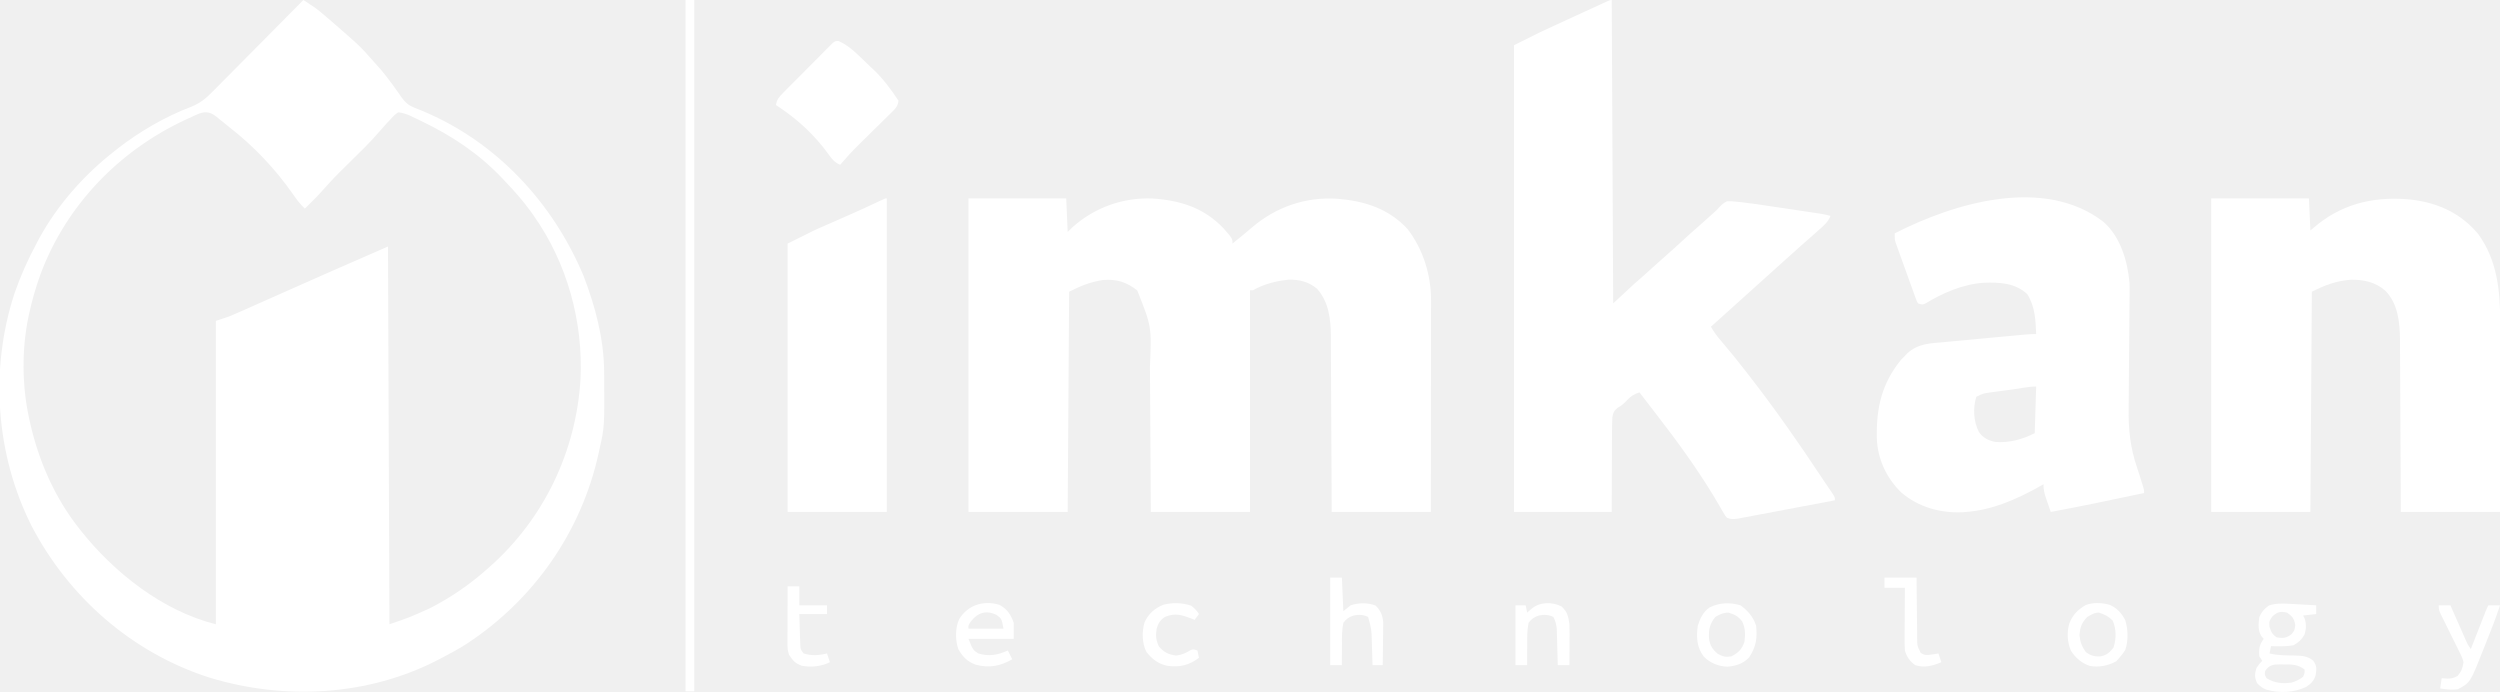
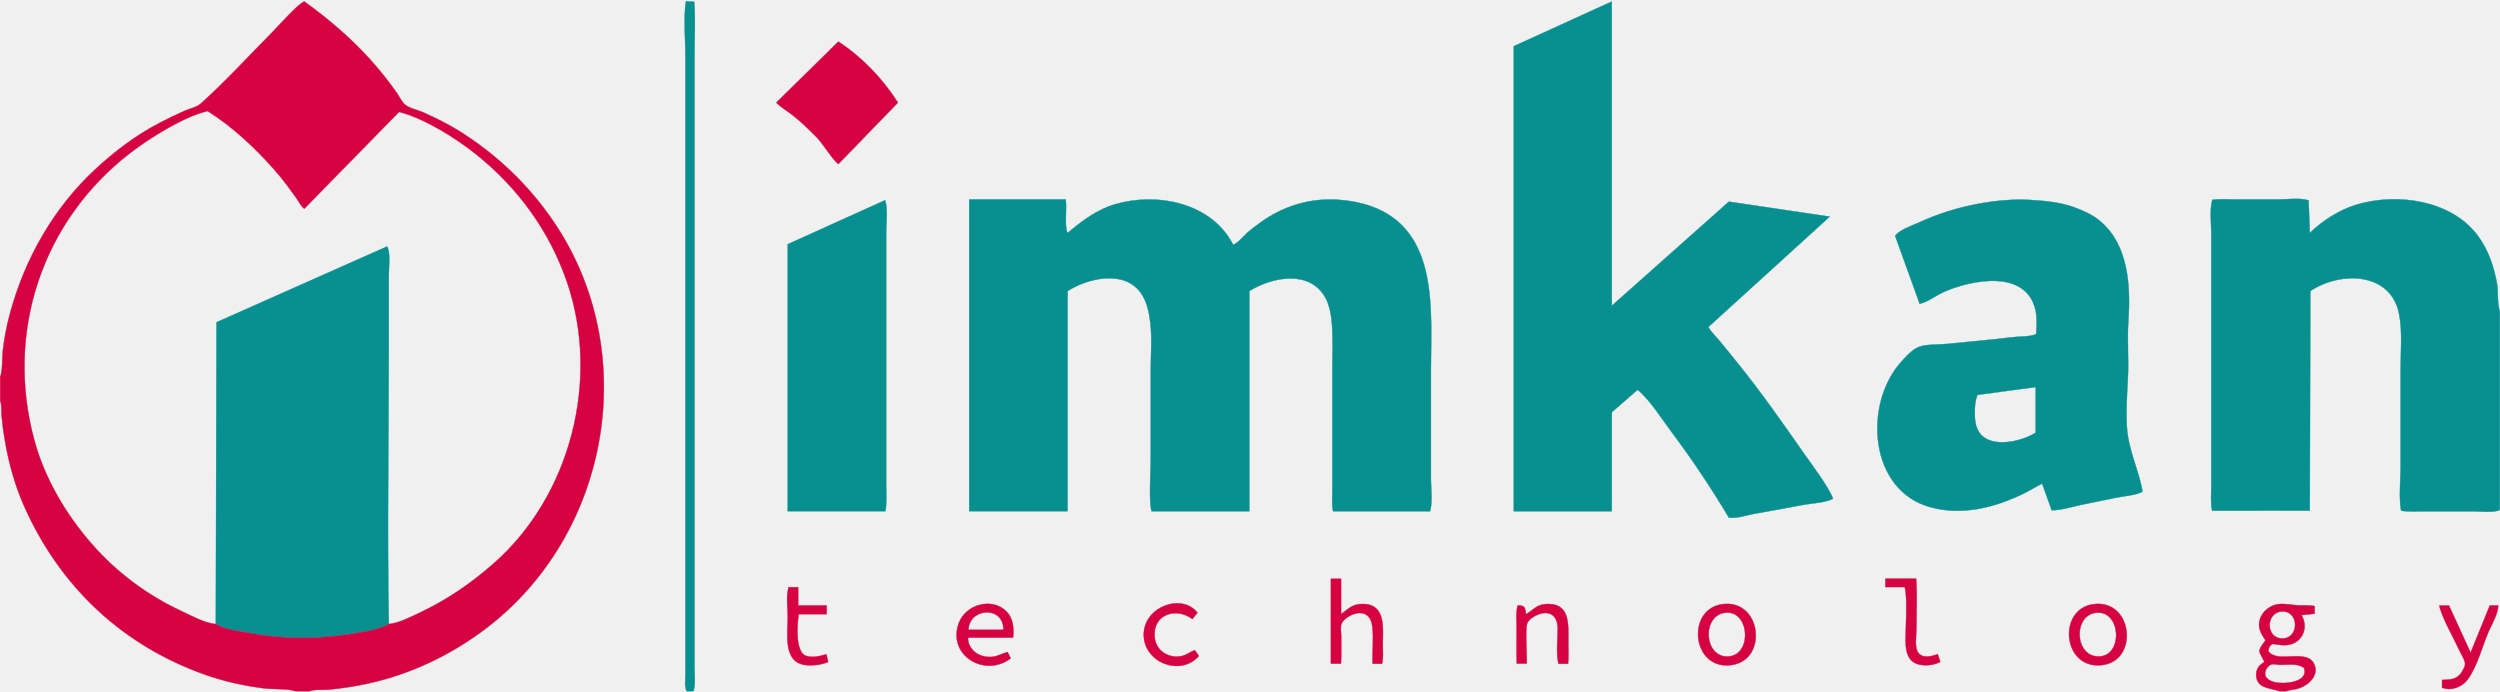
- <svg xmlns="http://www.w3.org/2000/svg" version="1.1" width="1714" height="474">
-   <path d="M0 0 C1.43 0.94 2.86 1.88 4.28 2.83 C5.08 3.35 5.88 3.88 6.7 4.42 C9.83 6.57 12.7 8.94 15.56 11.44 C16.4 12.15 16.4 12.15 17.25 12.89 C18.84 14.25 20.42 15.63 22 17 C22.75 17.64 23.49 18.29 24.26 18.95 C26.18 20.62 28.09 22.31 30 24 C30.81 24.71 31.62 25.42 32.46 26.14 C37.04 30.18 41.32 34.26 45.25 38.94 C46.45 40.36 47.7 41.74 48.97 43.09 C54.79 49.26 59.69 55.92 64.57 62.84 C65.37 63.97 65.37 63.97 66.18 65.12 C66.65 65.8 67.12 66.47 67.61 67.17 C70.16 70.53 72.27 72.33 76.22 73.88 C77.48 74.38 77.48 74.38 78.77 74.9 C79.67 75.27 80.57 75.63 81.5 76 C132.19 97.06 171.13 138.96 192.12 189.25 C200.17 210.1 206.08 232.56 206.2 255.01 C206.21 255.85 206.22 256.7 206.22 257.56 C206.45 292.64 206.45 292.64 203 308 C202.81 308.88 202.62 309.76 202.43 310.67 C190.58 364.9 157.48 411.9 111 442 C105.8 445.25 100.45 448.18 95 451 C94.29 451.37 93.58 451.74 92.85 452.13 C44.54 477.26 -12.7 480.31 -64.43 464.55 C-117.38 447.6 -160.92 409.46 -186.48 360.32 C-210.97 311.46 -215.07 253.04 -198.07 201.17 C-193.98 189.32 -188.94 178.03 -183 167 C-182.39 165.83 -181.77 164.67 -181.14 163.46 C-168.69 140.65 -150.41 119.95 -130 104 C-129.1 103.28 -128.2 102.56 -127.27 101.82 C-112.11 90.06 -94.99 80.1 -77.03 73.25 C-71.02 70.84 -67.04 67.73 -62.55 63.12 C-61.53 62.1 -61.53 62.1 -60.48 61.05 C-58.24 58.81 -56.03 56.55 -53.81 54.3 C-52.25 52.73 -50.7 51.17 -49.14 49.61 C-45.06 45.51 -40.99 41.39 -36.93 37.28 C-32.78 33.07 -28.61 28.88 -24.44 24.69 C-16.28 16.47 -8.14 8.24 0 0 Z M-73.3 78.65 C-74.1 79.01 -74.91 79.37 -75.74 79.74 C-77.01 80.33 -77.01 80.33 -78.31 80.94 C-79.2 81.35 -80.09 81.75 -81 82.17 C-126.52 103.41 -162.62 140.81 -180.25 188.06 C-183.43 196.9 -186.02 205.81 -188 215 C-188.16 215.74 -188.33 216.49 -188.5 217.25 C-193.17 239.54 -192.92 264.79 -188 287 C-187.8 287.91 -187.6 288.82 -187.4 289.76 C-181.53 315.84 -170.61 340.92 -154 362 C-153.59 362.53 -153.17 363.05 -152.75 363.6 C-129.75 392.61 -96.61 418.85 -60 428 C-60 359.36 -60 290.72 -60 220 C-57.03 219.01 -54.06 218.02 -51 217 C-48.05 215.77 -45.14 214.52 -42.23 213.22 C-41.4 212.85 -40.58 212.49 -39.73 212.11 C-37.02 210.91 -34.32 209.71 -31.62 208.5 C-29.72 207.65 -27.82 206.81 -25.91 205.96 C-21.94 204.2 -17.98 202.44 -14.01 200.67 C-5.33 196.81 3.35 192.97 12.04 189.14 C14.65 187.98 17.26 186.83 19.87 185.67 C32.56 180.06 45.28 174.53 58 169 C58.33 254.47 58.66 339.94 59 428 C72.79 423.27 72.79 423.27 85.94 417.38 C86.76 416.96 87.59 416.54 88.44 416.11 C101.59 409.26 113.88 400.8 125 391 C125.97 390.15 126.94 389.3 127.95 388.42 C164.98 355.52 187.01 309.42 190 260 C191.9 220.54 180.82 180.35 158 148 C156.92 146.47 156.92 146.47 155.82 144.9 C150.4 137.44 144.37 130.65 138 124 C137.47 123.44 136.95 122.88 136.4 122.3 C120.3 105.26 101.9 93.15 80.88 83 C79.88 82.52 78.88 82.04 77.86 81.54 C76.91 81.09 75.97 80.65 74.99 80.19 C74.15 79.79 73.31 79.39 72.44 78.98 C69.91 77.97 67.71 77.27 65 77 C62.2 79.03 62.2 79.03 59.62 81.94 C58.73 82.87 57.84 83.81 56.91 84.78 C55.44 86.38 54 88 52.6 89.65 C45.75 97.72 38.05 105.01 30.53 112.45 C21.19 121.65 21.19 121.65 12.39 131.38 C10.24 133.89 7.91 136.18 5.56 138.5 C4.7 139.36 3.83 140.21 2.94 141.09 C2.3 141.72 1.66 142.35 1 143 C-2.36 139.87 -4.92 136.39 -7.5 132.62 C-19.61 115.39 -34.35 99.89 -51 87 C-52.13 86.08 -53.26 85.16 -54.39 84.23 C-55.55 83.3 -56.71 82.37 -57.88 81.44 C-58.41 80.99 -58.95 80.55 -59.5 80.1 C-64.33 76.29 -67.79 76.17 -73.3 78.65 Z " fill="#FFFFFF" transform="translate(208,0)" />
-   <path d="M0 0 C22.11 0 44.22 0 67 0 C67.5 11.38 67.5 11.38 68 23 C69.2 21.84 70.39 20.69 71.62 19.5 C86.66 6.15 106.19 -0.74 126.23 0.09 C145.24 1.37 161.52 6.46 174.93 20.63 C181 27.58 181 27.58 181 31 C182.02 30.16 182.02 30.16 183.05 29.31 C185.02 27.7 186.98 26.1 188.95 24.5 C190.78 23 192.58 21.49 194.36 19.94 C210.82 5.86 231.09 -1.11 252.71 0.25 C271.33 1.74 288 6.92 301 21 C311.58 34.73 317.13 52.34 317.12 69.61 C317.12 71.55 317.12 71.55 317.12 73.52 C317.12 74.93 317.12 76.34 317.11 77.75 C317.11 79.25 317.11 80.74 317.11 82.24 C317.11 86.3 317.11 90.35 317.1 94.4 C317.1 98.64 317.09 102.89 317.09 107.13 C317.09 115.15 317.08 123.18 317.07 131.2 C317.06 142.05 317.05 152.9 317.05 163.75 C317.04 180.83 317.02 197.92 317 215 C294.56 215 272.12 215 249 215 C248.96 205.69 248.93 196.39 248.89 186.8 C248.86 180.89 248.83 174.98 248.79 169.07 C248.74 159.7 248.69 150.32 248.65 140.95 C248.63 134.12 248.6 127.29 248.55 120.47 C248.53 116.86 248.51 113.25 248.5 109.64 C248.5 105.59 248.46 101.55 248.43 97.5 C248.43 96.32 248.44 95.14 248.44 93.93 C248.31 82.34 246.93 70.96 239 62 C233.38 57.23 226.73 55.53 219.4 55.75 C210.61 56.68 202.71 58.7 195 63 C194.34 63 193.68 63 193 63 C193 113.16 193 163.32 193 215 C170.56 215 148.12 215 125 215 C124.95 206.22 124.9 197.45 124.85 188.4 C124.81 182.11 124.77 175.82 124.73 169.52 C124.67 161.38 124.62 153.25 124.58 145.11 C124.54 138.66 124.51 132.22 124.46 125.77 C124.43 122.36 124.41 118.96 124.4 115.55 C125.57 87.95 125.57 87.95 115.69 63.12 C108.36 57.33 101.39 55.16 92 56 C83.19 57.43 77.24 59.88 69 64 C68.67 113.83 68.34 163.66 68 215 C45.56 215 23.12 215 0 215 C0 144.05 0 73.1 0 0 Z " fill="#FFFFFF" transform="translate(664,136)" />
-   <path d="M0 0 C0.33 68.64 0.66 137.28 1 208 C5.62 203.71 10.24 199.42 15 195 C19.19 191.31 19.19 191.31 21.01 189.74 C23.54 187.53 26.02 185.26 28.5 183 C31.62 180.15 34.75 177.33 37.94 174.56 C41.35 171.6 44.68 168.56 48 165.5 C51.95 161.86 55.94 158.27 60 154.75 C62.38 152.67 64.72 150.55 67.06 148.44 C67.91 147.69 68.76 146.93 69.64 146.16 C71.96 144.1 71.96 144.1 73.73 142.06 C75.45 140.23 76.75 139.13 79 138 C81.75 137.92 81.75 137.92 84.92 138.24 C86.66 138.41 86.66 138.41 88.43 138.58 C93.95 139.23 99.45 139.98 104.94 140.81 C106.11 140.99 107.28 141.16 108.49 141.34 C110.94 141.7 113.38 142.07 115.83 142.44 C119.58 143 123.34 143.56 127.09 144.12 C129.48 144.47 131.87 144.83 134.25 145.19 C135.93 145.44 135.93 145.44 137.65 145.69 C138.69 145.85 139.72 146.01 140.8 146.17 C141.71 146.3 142.62 146.44 143.56 146.58 C145.74 146.96 147.86 147.43 150 148 C148.43 152.04 145.55 154.51 142.38 157.31 C141.83 157.8 141.29 158.29 140.73 158.79 C137.18 161.98 133.59 165.13 129.98 168.27 C125.95 171.8 121.98 175.41 118 179 C116.33 180.5 114.67 182 113 183.5 C112.17 184.24 111.35 184.99 110.5 185.75 C96.33 198.5 82.17 211.25 68 224 C70.25 228.04 72.97 231.47 76 234.94 C81.42 241.25 86.59 247.73 91.69 254.3 C92.93 255.91 94.17 257.51 95.42 259.11 C112.38 280.97 128.21 303.62 143.47 326.7 C144.86 328.78 146.25 330.85 147.66 332.92 C148.39 334 149.12 335.08 149.88 336.19 C150.49 337.09 151.11 337.99 151.74 338.92 C153 341 153 341 153 343 C143.94 344.72 134.89 346.44 125.83 348.14 C121.62 348.93 117.41 349.72 113.21 350.52 C109.15 351.29 105.09 352.06 101.03 352.82 C99.48 353.11 97.93 353.4 96.39 353.7 C94.22 354.11 92.05 354.52 89.88 354.92 C88.65 355.15 87.41 355.39 86.14 355.63 C83.3 355.96 81.62 356.05 79 355 C77.76 353.57 77.76 353.57 76.7 351.7 C76.08 350.65 76.08 350.65 75.45 349.58 C75.01 348.81 74.58 348.04 74.12 347.25 C73.15 345.6 72.17 343.95 71.19 342.3 C70.67 341.43 70.16 340.56 69.63 339.67 C57.85 320.32 44.42 301.9 30.56 284.01 C28.54 281.41 26.54 278.8 24.54 276.19 C22.69 273.79 20.85 271.4 19 269 C15.4 270.25 13.15 271.52 10.56 274.31 C8.37 276.67 6.81 278.1 3.93 279.66 C1.47 281.72 1.02 282.88 0.43 286.08 C0.21 290.18 0.17 294.25 0.2 298.36 C0.18 299.88 0.17 301.4 0.15 302.92 C0.12 306.9 0.12 310.88 0.12 314.87 C0.13 319.65 0.08 324.44 0.05 329.22 C-0 336.48 0 343.74 0 351 C-22.11 351 -44.22 351 -67 351 C-67 245.4 -67 139.8 -67 31 C-48.61 21.8 -48.61 21.8 -41.29 18.46 C-40.48 18.08 -39.66 17.7 -38.82 17.32 C-36.28 16.15 -33.73 14.98 -31.19 13.81 C-29.47 13.02 -27.76 12.24 -26.05 11.45 C-22.06 9.61 -18.07 7.78 -14.08 5.95 C-12.18 5.08 -10.29 4.21 -8.39 3.34 C-7.39 2.88 -6.39 2.42 -5.36 1.95 C-4.11 1.37 -4.11 1.37 -2.83 0.78 C-1 0 -1 0 0 0 Z " fill="#FFFFFF" transform="translate(1105,0)" />
-   <path d="M0 0 C22.11 0 44.22 0 67 0 C67.33 7.26 67.66 14.52 68 22 C70.69 19.77 70.69 19.77 73.44 17.5 C92.16 2.73 114.12 -1.56 137.5 0.89 C155.58 3.14 171.16 10.17 183.01 24.41 C195.93 42.04 198.17 63.07 198.11 84.33 C198.11 85.76 198.11 87.19 198.11 88.62 C198.11 92.48 198.11 96.34 198.1 100.19 C198.1 104.23 198.09 108.27 198.09 112.31 C198.09 119.95 198.08 127.59 198.07 135.23 C198.06 145.56 198.05 155.89 198.05 166.22 C198.04 182.48 198.02 198.74 198 215 C175.56 215 153.12 215 130 215 C129.94 201.38 129.94 201.38 129.89 187.49 C129.86 181.72 129.83 175.95 129.79 170.18 C129.74 161.04 129.69 151.89 129.65 142.74 C129.63 136.08 129.6 129.42 129.55 122.75 C129.53 119.23 129.51 115.71 129.5 112.19 C129.5 108.24 129.46 104.29 129.43 100.34 C129.43 99.19 129.44 98.05 129.44 96.86 C129.3 84.95 128.11 72.48 119.59 63.52 C112.81 57.37 104.56 55.65 95.68 55.79 C85.56 56.6 78.19 59.41 69 64 C68.67 113.83 68.34 163.66 68 215 C45.56 215 23.12 215 0 215 C0 144.05 0 73.1 0 0 Z " fill="#FFFFFF" transform="translate(1516,136)" />
-   <path d="M0 0 C11.8 10.27 16.66 26.94 18 42 C18.11 45.5 18.07 48.99 18.02 52.49 C18 54.6 17.98 56.72 17.96 58.83 C17.95 59.95 17.93 61.06 17.92 62.21 C17.86 68.16 17.83 74.11 17.79 80.07 C17.75 87.62 17.69 95.16 17.6 102.71 C17.53 108.84 17.49 114.96 17.47 121.08 C17.46 123.4 17.43 125.71 17.4 128.02 C17.18 142.53 18.53 155.06 23.25 168.82 C24.37 172.08 25.37 175.39 26.38 178.69 C26.69 179.68 27.01 180.68 27.34 181.7 C28 184 28 184 28 186 C6.7 190.54 -14.59 195.01 -36 199 C-36.84 196.59 -37.67 194.17 -38.5 191.75 C-38.86 190.73 -38.86 190.73 -39.22 189.68 C-40.39 186.24 -41 183.68 -41 180 C-42.13 180.64 -43.26 181.28 -44.42 181.94 C-59.78 190.47 -76.26 197.68 -94 199 C-95.32 199.1 -95.32 199.1 -96.67 199.21 C-111.98 199.8 -126.52 195.72 -138.31 185.81 C-148.55 175.99 -154.87 162.55 -155.24 148.26 C-155.65 127.66 -151.95 111.02 -138.64 94.67 C-137.33 93.35 -137.33 93.35 -136 92 C-135.47 91.44 -134.94 90.87 -134.4 90.29 C-127.09 83.51 -118.62 83.36 -109.16 82.57 C-107.44 82.4 -105.71 82.23 -103.98 82.06 C-99.45 81.62 -94.93 81.21 -90.4 80.81 C-85.78 80.4 -81.17 79.95 -76.55 79.5 C-69.82 78.86 -63.09 78.23 -56.36 77.62 C-55.3 77.53 -55.3 77.53 -54.22 77.43 C-51.47 77.19 -48.77 77 -46 77 C-46.41 67.19 -46.79 58.1 -52.12 49.62 C-60.57 41.92 -71.09 41.45 -82.01 41.87 C-96.16 42.81 -109.84 48.75 -121.83 56 C-124 57 -124 57 -127 56 C-127.97 54.24 -127.97 54.24 -128.81 51.91 C-129.13 51.04 -129.45 50.18 -129.78 49.28 C-130.11 48.34 -130.45 47.39 -130.79 46.42 C-131.14 45.45 -131.49 44.49 -131.86 43.49 C-132.6 41.44 -133.33 39.4 -134.06 37.35 C-135.18 34.21 -136.32 31.07 -137.46 27.94 C-138.18 25.96 -138.89 23.97 -139.61 21.98 C-139.95 21.04 -140.29 20.1 -140.64 19.14 C-140.95 18.26 -141.26 17.38 -141.58 16.48 C-141.85 15.71 -142.13 14.94 -142.41 14.14 C-143 12 -143 12 -143 8 C-102.21 -12.87 -40.84 -31.26 0 0 Z M-62.24 115.03 C-63.95 115.26 -65.66 115.49 -67.37 115.71 C-69.84 116.04 -72.3 116.37 -74.77 116.71 C-75.53 116.81 -76.3 116.91 -77.08 117.01 C-82.33 117.71 -82.33 117.71 -87 120 C-89.49 127.73 -88.96 136.95 -85.27 144.16 C-82.45 148.24 -78.71 150.02 -74 151 C-64.53 151.76 -55.46 149.23 -47 145 C-46.67 134.44 -46.34 123.88 -46 113 C-51.34 113 -56.95 114.31 -62.24 115.03 Z " fill="#FFFFFF" transform="translate(1442,152)" />
-   <path d="M0 0 C0 70.95 0 141.9 0 215 C-22.44 215 -44.88 215 -68 215 C-68 154.28 -68 93.56 -68 31 C-49.64 21.82 -49.64 21.82 -43.09 18.96 C-42.35 18.64 -41.61 18.31 -40.84 17.97 C-38.54 16.96 -36.24 15.95 -33.94 14.94 C-30.88 13.59 -27.83 12.25 -24.78 10.9 C-24.04 10.58 -23.31 10.26 -22.55 9.92 C-16.83 7.39 -11.16 4.77 -5.51 2.08 C-1.1 0 -1.1 0 0 0 Z " fill="#FFFFFF" transform="translate(608,136)" />
-   <path d="M0 0 C8.22 3.56 15.39 11.79 21.88 17.81 C22.49 18.36 23.09 18.91 23.71 19.48 C30.3 25.73 35.86 33.28 40.88 40.81 C40.56 44.14 39.28 45.78 36.94 48.08 C36.32 48.69 35.71 49.31 35.07 49.94 C34.4 50.6 33.72 51.25 33.03 51.92 C31.99 52.95 31.99 52.95 30.93 54 C28.71 56.2 26.49 58.38 24.26 60.56 C22.05 62.74 19.85 64.91 17.65 67.08 C16.28 68.44 14.9 69.79 13.53 71.13 C9.08 75.51 4.93 80.07 0.88 84.81 C-3.06 83.03 -4.68 81.01 -7.18 77.44 C-17.19 63.67 -28.91 53.1 -43.12 43.81 C-42.54 40.07 -41.02 38.33 -38.4 35.67 C-37.61 34.87 -36.82 34.06 -36.01 33.24 C-35.15 32.38 -34.29 31.52 -33.41 30.64 C-32.53 29.75 -31.66 28.87 -30.75 27.96 C-28.9 26.09 -27.04 24.23 -25.17 22.37 C-22.78 19.98 -20.41 17.58 -18.04 15.17 C-15.78 12.88 -13.5 10.6 -11.22 8.33 C-10.37 7.46 -9.52 6.59 -8.64 5.7 C-7.45 4.51 -7.45 4.51 -6.23 3.31 C-5.18 2.26 -5.18 2.26 -4.11 1.19 C-2.12 -0.19 -2.12 -0.19 0 0 Z " fill="#FFFFFF" transform="translate(575.1177,28.18587)" />
-   <path d="M0 0 C1.98 0 3.96 0 6 0 C6 156.42 6 312.84 6 474 C4.02 474 2.04 474 0 474 C0 317.58 0 161.16 0 0 Z " fill="#FFFFFF" transform="translate(470,0)" />
-   <path d="M0 0 C1.12 0.06 1.12 0.06 2.26 0.11 C7.51 0.37 12.75 0.68 18 1 C18 2.98 18 4.96 18 7 C13.55 7.5 13.55 7.5 9 8 C9.35 8.66 9.7 9.32 10.06 10 C11.28 13.89 11.16 17.14 10 21 C8.15 24.37 5.85 26.54 2.44 28.38 C-2.7 29.31 -7.79 29.15 -13 29 C-13.33 30.65 -13.66 32.3 -14 34 C-8.22 35.47 -2.23 35.31 3.7 35.43 C8.56 35.6 12.09 35.78 16 39 C18.48 42.72 18.27 44.43 17.65 48.71 C16.52 52.68 14.44 54.81 11 57 C2.61 60.93 -7.12 61.33 -16 58.88 C-19.13 57.66 -20.2 56.79 -22.62 54.25 C-24.34 50.2 -24.22 48.2 -23 44 C-20.94 41.06 -20.94 41.06 -19 39 C-19.66 38.01 -20.32 37.02 -21 36 C-21.47 30.97 -20.98 28.09 -18 24 C-18.49 23.45 -18.97 22.9 -19.47 22.34 C-22.16 18.22 -21.61 13.74 -21 9 C-19.26 5.25 -17.75 3.55 -14.44 1.12 C-9.52 -0.49 -5.14 -0.26 0 0 Z M-12 8.56 C-14.29 11.86 -14.29 11.86 -14.06 15.62 C-12.9 19.32 -12.24 20.87 -9 23 C-4.59 23.72 -2.74 23.52 0.94 20.94 C3.24 18.1 3.24 18.1 3.62 14.5 C2.83 10.04 1.69 8.59 -2 6 C-6.77 5.06 -8.28 5.39 -12 8.56 Z M-17 46 C-17.41 48.63 -17.41 48.63 -16 51 C-10.61 54.33 -5.24 54.87 1 54 C4.01 53.08 6.55 52 9 50 C10.13 47.39 10.13 47.39 10 45 C5.42 41.51 1.46 41.51 -4.06 41.56 C-4.86 41.54 -5.67 41.52 -6.49 41.5 C-11.32 41.51 -14.09 41.73 -17 46 Z " fill="#FFFFFF" transform="translate(1570,414)" />
-   <path d="M0 0 C2.64 0 5.28 0 8 0 C8.33 7.59 8.66 15.18 9 23 C10.65 21.68 12.3 20.36 14 19 C19.45 17.18 25.61 17.1 31 19.12 C34.57 22.47 35.9 25.87 36.34 30.71 C36.34 32.08 36.32 33.44 36.29 34.8 C36.29 35.53 36.28 36.25 36.28 37 C36.26 39.29 36.23 41.58 36.19 43.88 C36.17 45.44 36.16 47 36.15 48.56 C36.11 52.38 36.06 56.19 36 60 C33.69 60 31.38 60 29 60 C28.98 59.25 28.96 58.5 28.94 57.72 C28.84 54.3 28.73 50.87 28.62 47.44 C28.59 46.26 28.56 45.07 28.53 43.86 C28.27 35.24 28.27 35.24 26 27 C22.8 25.4 19.44 25.24 16 26 C12.88 27.07 10.95 28.31 9 31 C7.97 35.92 8.02 40.81 8.06 45.81 C8.05 47.19 8.03 48.56 8.01 49.94 C7.98 53.29 7.97 56.64 8 60 C5.36 60 2.72 60 0 60 C0 40.2 0 20.4 0 0 Z " fill="#FFFFFF" transform="translate(912,396)" />
-   <path d="M0 0 C5.21 2.71 7.99 6.87 9.8 12.31 C9.8 15.94 9.8 19.57 9.8 23.31 C-0.43 23.31 -10.66 23.31 -21.2 23.31 C-18.14 30.92 -18.14 30.92 -14.51 33.31 C-7.02 35.57 -1.25 34.39 5.8 31.31 C6.79 33.29 7.78 35.27 8.8 37.31 C0.63 42 -6.93 43.49 -16.16 41.04 C-22.03 38.95 -25.15 35.62 -28.2 30.31 C-30.31 23.97 -30.4 15.95 -27.57 9.81 C-21.77 0.1 -10.71 -3.35 0 0 Z M-19.57 11.38 C-21.36 14.04 -21.36 14.04 -21.2 16.31 C-13.28 16.31 -5.36 16.31 2.8 16.31 C1.54 9.53 1.54 9.53 -1.95 6.88 C-8.98 3.49 -14.82 5.25 -19.57 11.38 Z " fill="#FFFFFF" transform="translate(685.1953,414.6875)" />
-   <path d="M0 0 C5.01 2.22 8.02 5.56 10.61 10.35 C12.66 16.49 12.88 24.82 10.67 30.97 C9.46 32.97 8.2 34.64 6.61 36.35 C5.91 37.13 5.21 37.92 4.49 38.72 C-0.92 41.78 -7.41 43.02 -13.57 41.91 C-19.04 40.15 -23.55 36.32 -26.55 31.46 C-29.11 25.54 -29.43 19.07 -27.7 12.89 C-25.28 6.81 -22.14 3.62 -16.56 0.24 C-11.51 -1.84 -5.2 -1.42 0 0 Z M-15.39 8.35 C-19.28 12.45 -20.17 15.12 -20.7 20.6 C-20.31 25.25 -19.12 28.57 -16.39 32.35 C-13.02 34.88 -10.45 35.59 -6.32 35.35 C-2.12 34.62 -0.03 32.71 2.61 29.35 C4.63 23.3 4.61 16.61 2.05 10.79 C-1 7.74 -3.31 6.71 -7.39 5.35 C-10.58 5.35 -12.65 6.76 -15.39 8.35 Z " fill="#FFFFFF" transform="translate(1446.387,414.6523)" />
-   <path d="M0 0 C5.03 3.71 8.7 7.94 10.62 13.94 C11.53 22.54 10.56 28.49 5.81 35.69 C1.58 40.04 -3.09 41.52 -9 42 C-15.2 41.83 -21.11 39.45 -25.38 34.94 C-30.13 28.62 -30.43 21.59 -29.38 13.94 C-27.78 8.87 -25.68 4.48 -21.25 1.38 C-14.59 -1.95 -7.1 -2.23 0 0 Z M-17.38 7.94 C-21.18 12.71 -21.98 16.51 -21.69 22.57 C-21.03 27.53 -19.34 30.12 -15.56 33.31 C-12 35.13 -10.3 35.59 -6.38 34.94 C-1.52 32.46 0.9 30.12 2.62 24.94 C3.28 20.03 3.28 15.51 1.06 11 C-1.95 7.22 -3.82 6.37 -8.38 4.94 C-11.75 4.94 -14.56 6.18 -17.38 7.94 Z " fill="#FFFFFF" transform="translate(1193.375,415.0625)" />
-   <path d="M0 0 C2.64 0 5.28 0 8 0 C8.35 0.8 8.71 1.6 9.07 2.43 C10.38 5.41 11.7 8.39 13.02 11.37 C13.59 12.66 14.15 13.95 14.72 15.24 C15.54 17.09 16.36 18.95 17.18 20.8 C17.92 22.47 17.92 22.47 18.67 24.18 C19.97 27.11 19.97 27.11 22 30 C22.33 29.16 22.66 28.32 22.99 27.46 C24.21 24.36 25.43 21.25 26.64 18.15 C27.17 16.8 27.7 15.46 28.22 14.11 C28.98 12.18 29.74 10.25 30.5 8.32 C30.95 7.16 31.41 6 31.88 4.8 C33 2 33 2 34 0 C36.64 0 39.28 0 42 0 C39.16 8.8 35.79 17.34 32.32 25.9 C31.61 27.67 30.9 29.45 30.2 31.23 C21.64 52.94 21.64 52.94 13.12 57.56 C8.95 58.15 5.14 57.68 1 57 C1.33 54.69 1.66 52.38 2 50 C3.22 50.08 4.43 50.17 5.69 50.25 C8.85 50.23 10 50 12.88 48.44 C15.63 45.28 16.31 43.14 17 39 C16.25 35.96 14.9 33.32 13.48 30.55 C13.1 29.76 12.72 28.98 12.32 28.18 C11.11 25.69 9.87 23.22 8.62 20.75 C7.39 18.26 6.17 15.77 4.95 13.28 C4.19 11.73 3.42 10.19 2.64 8.65 C0 3.33 0 3.33 0 0 Z " fill="#FFFFFF" transform="translate(1672,415)" />
-   <path d="M0 0 C4.09 3.78 4.67 6.82 5.44 12.25 C5.52 14.49 5.55 16.72 5.54 18.96 C5.53 20.2 5.53 21.45 5.53 22.73 C5.51 24.66 5.51 24.66 5.5 26.62 C5.5 27.93 5.49 29.24 5.49 30.59 C5.47 33.81 5.46 37.03 5.44 40.25 C2.8 40.25 0.16 40.25 -2.56 40.25 C-2.58 39.43 -2.6 38.61 -2.62 37.76 C-2.72 34.03 -2.83 30.29 -2.94 26.56 C-2.97 25.27 -3 23.98 -3.03 22.64 C-3.07 21.4 -3.11 20.15 -3.15 18.86 C-3.2 17.14 -3.2 17.14 -3.24 15.39 C-3.56 12.28 -4.14 10.03 -5.56 7.25 C-8.76 5.65 -12.12 5.49 -15.56 6.25 C-18.68 7.32 -20.61 8.56 -22.56 11.25 C-23.59 16.17 -23.54 21.06 -23.5 26.06 C-23.51 27.44 -23.53 28.81 -23.55 30.19 C-23.58 33.54 -23.59 36.89 -23.56 40.25 C-26.2 40.25 -28.84 40.25 -31.56 40.25 C-31.56 26.72 -31.56 13.19 -31.56 -0.75 C-29.25 -0.75 -26.94 -0.75 -24.56 -0.75 C-24.23 0.9 -23.9 2.55 -23.56 4.25 C-22.63 3.45 -21.71 2.64 -20.75 1.81 C-14.98 -3.19 -6.68 -3.28 0 0 Z " fill="#FFFFFF" transform="translate(1070.562,415.75)" />
-   <path d="M0 0 C7.26 0 14.52 0 22 0 C22.03 3.49 22.05 6.98 22.08 10.58 C22.12 13.96 22.16 17.34 22.21 20.72 C22.24 23.06 22.26 25.41 22.27 27.76 C22.29 31.14 22.34 34.51 22.39 37.89 C22.39 38.94 22.39 39.99 22.39 41.08 C22.42 46.74 22.42 46.74 24.88 51.68 C27.63 53.39 29.08 53.25 32.25 52.75 C33.59 52.56 33.59 52.56 34.95 52.36 C35.63 52.24 36.3 52.12 37 52 C37.66 53.98 38.32 55.96 39 58 C32.91 60.55 27.47 62.06 21 60 C17.22 57.11 15.35 54.52 14 50 C13.73 46.7 13.77 43.41 13.8 40.11 C13.81 39.16 13.81 38.21 13.81 37.23 C13.82 34.22 13.85 31.2 13.88 28.19 C13.89 26.14 13.89 24.09 13.9 22.04 C13.92 17.03 13.96 12.01 14 7 C9.38 7 4.76 7 0 7 C0 4.69 0 2.38 0 0 Z " fill="#FFFFFF" transform="translate(1292,396)" />
-   <path d="M0 0 C2.64 0 5.28 0 8 0 C8 4.29 8 8.58 8 13 C14.27 13 20.54 13 27 13 C27 14.98 27 16.96 27 19 C20.73 19 14.46 19 8 19 C8.11 22.94 8.24 26.88 8.38 30.81 C8.41 31.93 8.44 33.05 8.47 34.21 C8.51 35.28 8.55 36.35 8.59 37.46 C8.62 38.45 8.65 39.44 8.68 40.46 C8.84 43.24 8.84 43.24 11 46 C16.24 47.75 21.69 47.33 27 46 C27.66 47.98 28.32 49.96 29 52 C23.1 54.95 16.14 55.65 9.69 54.44 C5.06 52.64 3.74 51.07 1 47 C0.06 44.19 -0.12 42.52 -0.11 39.62 C-0.11 38.74 -0.11 37.86 -0.11 36.95 C-0.11 36 -0.1 35.06 -0.1 34.08 C-0.1 33.11 -0.09 32.14 -0.09 31.14 C-0.09 28.03 -0.08 24.92 -0.06 21.81 C-0.06 19.71 -0.05 17.6 -0.05 15.49 C-0.04 10.33 -0.02 5.16 0 0 Z " fill="#FFFFFF" transform="translate(540,402)" />
-   <path d="M0 0 C2.34 1.73 3.85 3.29 5.38 5.75 C4.38 7.07 3.39 8.39 2.38 9.75 C1.72 9.46 1.05 9.17 0.38 8.88 C-6.36 6.35 -10.79 4.87 -17.64 7.58 C-21.06 9.59 -22.53 11.98 -23.62 15.75 C-24.41 20.49 -24.1 23.77 -22 28.12 C-18.45 32.05 -15.48 33.51 -10.25 34.19 C-6.28 33.71 -3.82 32.54 -0.42 30.53 C1.38 29.75 1.38 29.75 4.38 30.75 C4.87 33.23 4.87 33.23 5.38 35.75 C-1.51 40.91 -7.81 42.36 -16.3 41.22 C-22.47 39.97 -26.79 36.58 -30.62 31.75 C-33.72 25.84 -33.8 17.68 -31.9 11.34 C-29.16 5.41 -24.95 1.73 -18.85 -0.71 C-12.64 -2.22 -6.01 -2.07 0 0 Z " fill="#FFFFFF" transform="translate(816.625,415.25)" />
+ <svg xmlns="http://www.w3.org/2000/svg" viewBox="0 0 1714 474" width="1714" height="474">
+   <path d="M475.47 473.83C473.92 473.83 472.36 473.83 470.8 473.83C469.09 470.83 469.93 466.25 469.93 462.85C469.93 454.9 469.93 446.95 469.93 438.99C469.93 408.82 469.93 378.65 469.93 348.48C469.93 270.58 469.93 192.68 469.93 114.79C469.93 89.55 469.93 64.32 469.93 39.09C469.93 28 468.54 11.33 470.26 0.94C472.15 1.04 474.04 1.13 475.93 1.23C476.92 13.44 476.13 26.01 476.13 38.26C476.13 61.85 476.13 85.44 476.13 109.03C476.13 179.79 476.13 250.56 476.13 321.32C476.13 356.16 476.13 390.99 476.13 425.83C476.13 436.25 476.13 446.67 476.13 457.09C476.13 462.45 477 468.68 475.47 473.83ZM1105.04 1.06C1105.04 70.59 1105.04 140.12 1105.04 209.65C1131.8 185.85 1158.56 162.05 1185.32 138.26C1208.36 141.68 1231.41 145.1 1254.45 148.52C1226.7 173.76 1198.95 198.99 1171.2 224.23C1173.05 227.54 1176.03 230.21 1178.45 233.11C1182.83 238.36 1187.09 243.74 1191.39 249.05C1207.58 269.05 1222.28 290.16 1237.02 311.22C1242.49 319.02 1253.57 333.61 1256.74 341.89C1251.63 344.72 1241.57 345.09 1235.54 346.26C1224.59 348.38 1213.6 350.3 1202.62 352.27C1197.22 353.24 1190.79 355.6 1185.32 354.9C1173.31 334.68 1160.04 314.87 1145.94 296.06C1138.78 286.5 1131.83 274.97 1122.78 267.16C1116.86 272.32 1110.95 277.49 1105.03 282.65C1105.03 305.27 1105.03 327.89 1105.03 350.51C1082.64 350.51 1060.25 350.51 1037.87 350.51C1037.87 244.23 1037.87 137.96 1037.87 31.68C1060.26 21.47 1082.65 11.27 1105.04 1.06ZM730.62 136.76C731.59 142.42 729.62 155.88 731.93 159.76C741.45 151.7 752.01 143.72 764.16 140.13C793.2 131.56 830.68 138.9 845.48 167.86C849.21 166.25 852.14 162.23 855.23 159.51C858.16 156.93 861.36 154.55 864.53 152.28C880.22 141.03 898.61 135.57 917.92 136.98C925.38 137.52 933.1 138.91 940.16 141.43C986.77 158.09 981.04 213.27 981.04 253.03C981.04 263.45 981.04 273.87 981.04 284.3C981.04 299.11 981.04 313.92 981.04 328.73C981.04 335.56 982.32 343.99 980.43 350.51C958.29 350.51 936.15 350.51 914.01 350.51C912.9 346.22 913.46 341.39 913.46 336.96C913.46 329 913.46 321.05 913.46 313.1C913.46 293.35 913.46 273.6 913.46 253.85C913.46 242.34 914.08 230.59 912.89 219.14C912.39 214.39 911.21 208.93 908.99 204.68C898.55 184.73 872.49 189.68 856.54 199.54C856.54 249.87 856.54 300.19 856.54 350.51C834.2 350.51 811.87 350.51 789.53 350.51C787.5 342.95 788.96 323.58 788.96 314.74C788.96 294.44 788.96 274.15 788.96 253.85C788.96 243.19 789.93 232 788.67 221.41C787.83 214.29 786.39 206.75 782.13 200.81C770.67 184.81 746.04 190.66 731.93 199.52C731.93 249.85 731.93 300.17 731.93 350.5C709.45 350.5 686.97 350.5 664.49 350.5C664.49 279.26 664.49 208.01 664.49 136.76C686.53 136.76 708.58 136.76 730.62 136.76ZM1713.86 213.25C1713.86 258.69 1713.86 304.14 1713.86 349.58C1709.77 351.81 1699.6 350.52 1694.66 350.52C1684.24 350.52 1673.82 350.52 1663.39 350.52C1657.74 350.52 1651.76 351.05 1646.2 350.12C1644.55 341.49 1645.87 328.77 1645.87 319.68C1645.87 297.46 1645.87 275.24 1645.87 253.03C1645.87 240.63 1647.2 227.4 1644.81 215.2C1639.12 186.2 1604.37 185.88 1583.96 199.54C1583.83 249.71 1583.7 299.89 1583.58 350.06C1561.26 350.08 1538.95 350.1 1516.63 350.12C1515.43 344.92 1516.06 339.05 1516.06 333.67C1516.06 323.52 1516.06 313.37 1516.06 303.22C1516.06 270.86 1516.06 238.49 1516.06 206.12C1516.06 190.76 1516.06 175.4 1516.06 160.04C1516.06 152.74 1514.8 143.97 1516.76 137C1521.91 136.32 1527.35 136.75 1532.56 136.75C1542.16 136.75 1551.76 136.75 1561.36 136.75C1567.38 136.75 1577.34 135.45 1582.76 137.4C1583.03 144.85 1583.3 152.3 1583.58 159.75C1592.29 151.23 1604.17 143.69 1615.9 140.23C1643.63 132.05 1680.86 137.16 1698.99 161.87C1706.02 171.46 1710.04 183.19 1711.98 194.84C1712.87 200.22 1712.01 208.69 1713.86 213.25ZM606.85 137.27C608.88 143.73 607.55 152.37 607.55 159.22C607.55 174.31 607.55 189.39 607.55 204.48C607.55 236.84 607.55 269.21 607.55 301.58C607.55 312 607.55 322.42 607.55 332.84C607.55 338.68 608.06 344.78 607.03 350.5C584.72 350.5 562.4 350.5 540.08 350.5C540.08 289.49 540.08 228.47 540.08 167.45C562.34 157.39 584.6 147.33 606.85 137.27ZM1468.93 336.96C1465.09 339.59 1455.87 340.09 1450.94 341.18C1442.75 342.98 1434.46 344.45 1426.26 346.24C1419.99 347.61 1413.05 349.88 1406.66 349.83C1404.47 343.74 1402.28 337.66 1400.08 331.57C1396.08 333.47 1392.33 335.94 1388.36 337.91C1368.41 347.83 1345.77 353.75 1323.71 347.8C1281.6 336.46 1277.54 278.14 1302.66 249C1305.89 245.26 1310.78 239.76 1315.44 237.89C1320.47 235.86 1329.32 236.37 1334.88 235.78C1349.46 234.26 1364.14 233.12 1378.69 231.3C1384.22 230.6 1390.77 231.09 1395.98 229.16C1396.27 223.88 1396.72 217.9 1395.57 212.71C1389.32 184.57 1352.19 191.55 1332.75 200.14C1327.32 202.55 1321.83 207.01 1316.15 208.3C1310.53 192.76 1304.92 177.23 1299.3 161.69C1302.52 157.43 1310.3 154.99 1315.11 152.77C1328.36 146.67 1342.11 142.33 1356.43 139.69C1368.21 137.51 1380.67 136.34 1392.68 137.11C1402.33 137.72 1412.61 138.74 1421.77 142.02C1428.1 144.28 1434.37 147.04 1439.61 151.37C1459.48 167.83 1460.8 196.39 1459.19 220.14C1458.3 233.24 1459.57 246.5 1458.85 259.61C1458.26 270.45 1457.56 281.66 1458.18 292.52C1459.1 308.51 1466.22 321.66 1468.93 336.96ZM266.58 427.88C259.43 432.23 245.75 433.91 237.39 435.14C215.38 438.36 193.1 438.15 171.22 434.06C163.88 432.69 154.41 431.78 147.97 427.9C148.13 358.91 148.3 289.92 148.46 220.94C187.43 203.62 226.4 186.31 265.37 168.99C267.87 172.85 266.54 183.77 266.54 188.84C266.54 205.58 266.54 222.31 266.54 239.04C266.54 301.95 265.36 364.99 266.58 427.88ZM1395.66 265.37C1382.32 267.16 1368.99 268.96 1355.65 270.75C1354.35 274.43 1353.94 277.92 1353.9 281.83C1353.84 286.86 1354.07 292.18 1357.02 296.51C1364.67 307.73 1386.05 302.82 1395.66 296.64C1395.66 286.22 1395.66 275.79 1395.66 265.37Z" fill="#088f8f" fill-rule="evenodd" stroke="#088f8f" stroke-width="0.25" stroke-linejoin="round" />
+   <path d="M212.22 473.83C208.98 473.83 205.75 473.83 202.51 473.83C197.57 472.04 186.99 472.65 181.08 471.9C167.73 470.22 154.2 467.29 141.49 462.85C83.88 442.74 40.74 401.93 16.22 346.23C9.91 331.89 5.68 316.17 3.16 300.75C2.31 295.58 1.58 290.32 1.12 285.09C0.83 281.74 1.36 277.74 0.14 274.71C0.14 269.31 0.14 263.9 0.14 258.5C1.84 254.31 1.42 245.66 1.94 240.69C2.88 231.82 4.72 222.7 7.08 214.11C17.22 177.16 36.77 142.66 64.98 116.42C78.32 104.01 93.14 92.71 109.37 84.31C115.02 81.39 120.73 78.61 126.53 76.03C130.29 74.36 134.79 73.64 137.9 70.84C154.77 55.69 170.85 38.04 186.89 21.89C191.7 17.05 203.36 3.54 208.59 1C227.13 14.38 244.64 29.58 259.33 47.16C263.85 52.57 268.15 58.17 272.22 63.93C273.93 66.36 275.34 69.73 277.62 71.69C280.76 74.4 286.49 75.36 290.28 77.09C298.79 80.97 307.28 85.07 315.22 90.07C340.56 106.04 362.09 126.51 379.05 151.23C440.18 240.3 418.75 365.66 333.27 430.76C309.33 449 281.43 462.34 251.96 468.68C243.31 470.54 234.49 471.9 225.68 472.78C221.36 473.2 216.24 472.38 212.22 473.83ZM574.76 28.58C590.91 38.98 605.31 54.21 615.61 70.35C601.99 84.39 588.38 98.43 574.76 112.46C570.6 109.28 564.47 98.71 559.78 93.97C554.44 88.56 549 83.32 543.02 78.61C539.52 75.86 535.31 73.61 532.28 70.35C546.44 56.43 560.6 42.51 574.76 28.58ZM147.97 427.9C154.41 431.78 163.88 432.69 171.22 434.06C193.1 438.15 215.38 438.36 237.39 435.14C245.75 433.91 259.43 432.23 266.58 427.88C273.72 427.09 281.44 423.08 287.9 420.02C306.57 411.19 322.81 400.06 338.31 386.46C391.52 339.8 411.57 259.94 388.76 193.37C376.83 158.57 355.16 128.77 326.52 105.85C312.46 94.6 291.09 81.17 273.6 76.7C251.93 98.82 230.26 120.94 208.59 143.06C206.14 141.11 204.85 138.11 203.03 135.56C198.6 129.36 194.08 123.19 189.06 117.45C175.55 101.98 159.79 87.1 142.35 76.11C126.34 79.74 102.61 94.59 89.48 104.69C28.88 151.31 3.53 227.5 23.38 301.32C30.55 327.99 45.13 352.65 63.24 373.3C80.1 392.53 101.31 408.29 124.5 419.03C131.62 422.32 140.1 427.17 147.97 427.9ZM919.44 396.84C919.44 404.93 919.44 413.01 919.44 421.09C922.55 419.01 925.05 416.2 928.71 414.96C930.57 414.33 932.4 414.1 934.35 414.11C950.48 414.15 948.02 431.02 948.02 442.28C948.02 446.48 948.5 451.02 947.51 455.05C945.36 455.05 943.21 455.05 941.06 455.05C940.75 446.55 941.94 437.6 940.83 429.17C940.15 424.05 937.54 420.19 931.88 420.25C927.9 420.3 921.47 423.67 919.79 427.48C918.81 429.69 919.51 433.32 919.51 435.7C919.51 442.12 919.69 448.56 919.38 454.97C917.07 454.97 914.77 454.97 912.47 454.97C912.47 435.59 912.47 416.22 912.47 396.84C914.8 396.84 917.12 396.84 919.44 396.84ZM1313.68 396.79C1314.46 408.3 1313.87 420.04 1313.87 431.59C1313.87 435.99 1312.63 442.64 1314.64 446.66C1317.24 451.87 1324.24 450.1 1328.49 448.51C1329.07 450.28 1329.66 452.04 1330.24 453.8C1327.62 455.12 1324.84 455.86 1321.91 456.03C1309.77 456.72 1306.49 449.99 1306.47 438.99C1306.45 430.17 1307.97 409.9 1305.9 402.47C1301.48 402.47 1297.06 402.47 1292.64 402.47C1292.64 400.58 1292.64 398.68 1292.64 396.79C1299.65 396.79 1306.67 396.79 1313.68 396.79ZM547.21 402.57C547.21 406.74 547.21 410.91 547.21 415.09C553.72 415.09 560.23 415.09 566.73 415.09C566.73 417.07 566.73 419.06 566.73 421.05C560.36 421.05 553.98 421.05 547.61 421.05C546.53 427.39 545.06 446.64 552.31 449.53C556.72 451.29 562.19 449.81 566.53 448.62C566.95 450.35 567.37 452.08 567.79 453.8C565.03 454.96 562.11 455.73 559.13 455.97C556.7 456.16 554.14 456.23 551.72 455.87C536.68 453.62 540.11 434.24 540.11 423.36C540.11 416.89 538.81 408.7 540.7 402.57C542.87 402.57 545.04 402.57 547.21 402.57ZM694.57 437.12C684.25 437.12 673.93 437.12 663.61 437.12C663.7 445.99 671.7 451.04 680.09 450.35C684.09 450.02 687.07 447.99 690.78 447.06C691.5 448.48 692.22 449.91 692.93 451.33C675.51 464.8 649.35 449.56 657.3 427.34C661.93 414.42 680.29 409.11 690.21 419.42C694.74 424.12 695.19 431.02 694.57 437.12ZM820.95 420.07C819.8 421.51 818.65 422.96 817.5 424.41C806.44 416.13 790.4 421.02 791.59 436.52C792.31 445.99 800.88 451.63 810.01 449.85C813.4 449.18 816.02 446.86 819.15 445.76C820.07 447.07 821 448.38 821.92 449.69C809.57 463.97 784.66 454.52 784.17 435.7C783.66 416.19 810.07 406.27 820.95 420.07ZM1075.06 455.06C1072.86 455.06 1070.67 455.06 1068.47 455.06C1066.71 447.55 1068.08 438.53 1067.98 430.76C1067.91 425.26 1065.72 420.32 1059.42 420.24C1055.56 420.2 1048.2 423.56 1046.96 427.66C1045.61 432.13 1046.96 448.97 1046.7 454.98C1044.44 454.98 1042.18 454.98 1039.92 454.98C1039.66 446.92 1039.83 438.83 1039.83 430.76C1039.83 425.62 1039.2 420.02 1040.5 415.07C1045.7 415.08 1045.47 416.47 1046.26 421.14C1049.71 419.24 1052.24 416.12 1056.17 414.85C1058.06 414.25 1059.92 414.08 1061.89 414.11C1076.4 414.31 1075.23 428.42 1075.23 438.99C1075.23 444.33 1075.48 449.74 1075.06 455.06ZM1181.3 414.19C1207.6 411.12 1212.15 451.81 1187.78 455.84C1159.84 460.45 1155.51 417.2 1181.3 414.19ZM1435.58 414.2C1462.1 411.02 1466.42 452.12 1442.05 455.86C1414.05 460.16 1410.02 417.27 1435.58 414.2ZM1567.45 473.83C1565.86 473.83 1564.28 473.83 1562.69 473.83C1556.9 471.68 1547.66 472.17 1546.89 463.68C1546.67 461.25 1547.1 459.04 1548.61 457.09C1549.65 455.74 1551.1 454.76 1552.49 453.8C1548.58 445.46 1547.11 447.42 1553.24 438.99C1551.78 436.5 1550.05 434.47 1549.27 431.58C1546.97 423.06 1554.08 415.16 1562.28 414.19C1567.14 413.62 1572.09 415.07 1577 415.07C1580.32 415.07 1583.61 414.94 1586.87 415.5C1586.87 417.25 1586.87 419.01 1586.87 420.76C1583.88 421.08 1580.89 421.39 1577.9 421.71C1582.51 429.45 1579.41 439.3 1570.37 441.78C1565.96 442.99 1562.25 441.9 1557.93 441.46C1555.85 442.92 1555.45 443.89 1555.15 446.4C1561.37 455.32 1581.44 444.25 1586.59 455.31C1590.14 462.92 1582.96 469.49 1576.44 471.8C1573.51 472.83 1570.26 472.81 1567.45 473.83ZM1672.45 415.19C1674.64 415.19 1676.83 415.19 1679.03 415.19C1683.97 425.97 1688.9 436.74 1693.84 447.52C1698.23 436.73 1702.62 425.95 1707.01 415.16C1708.93 415.16 1710.85 415.16 1712.77 415.16C1712.68 420.76 1708.51 427.66 1706.25 432.85C1701.74 443.23 1698.41 457.03 1691.71 466.02C1687.92 471.11 1680.27 473.96 1674.28 471.42C1674.28 469.66 1674.28 467.9 1674.28 466.15C1680.69 465.99 1685.18 465.77 1688.51 459.59C1689.35 458.03 1690.23 456.49 1690.04 454.66C1689.75 451.92 1687.39 448.69 1686.27 446.18C1682.88 438.6 1673.59 422.3 1672.45 415.19ZM1564.75 419.2C1553.24 419.53 1553.06 437.62 1564.65 437.74C1576.55 437.86 1576.38 418.87 1564.75 419.2ZM687.97 431.77C688.15 415 664.48 416.67 663.93 431.77C671.94 431.77 679.95 431.77 687.97 431.77ZM1183.1 420.05C1166.46 421.54 1167.98 451.46 1185.32 450.06C1201.36 448.76 1199.65 418.57 1183.1 420.05ZM1437.36 420.05C1420.78 421.57 1422.37 451.18 1439.58 450.06C1455.76 449.02 1454.06 418.52 1437.36 420.05ZM1579.65 457.92C1575.25 454.52 1568.27 455.88 1563.01 455.81C1561.36 455.79 1559.15 455.05 1557.57 455.45C1554.63 456.19 1552.47 459.93 1552.98 462.77C1553.48 465.51 1557 467.08 1559.41 467.7C1565.65 469.32 1583.13 468.05 1579.65 457.92Z" fill="#d70241" fill-rule="evenodd" stroke="#d70241" stroke-width="0.25" stroke-linejoin="round" />
</svg>
